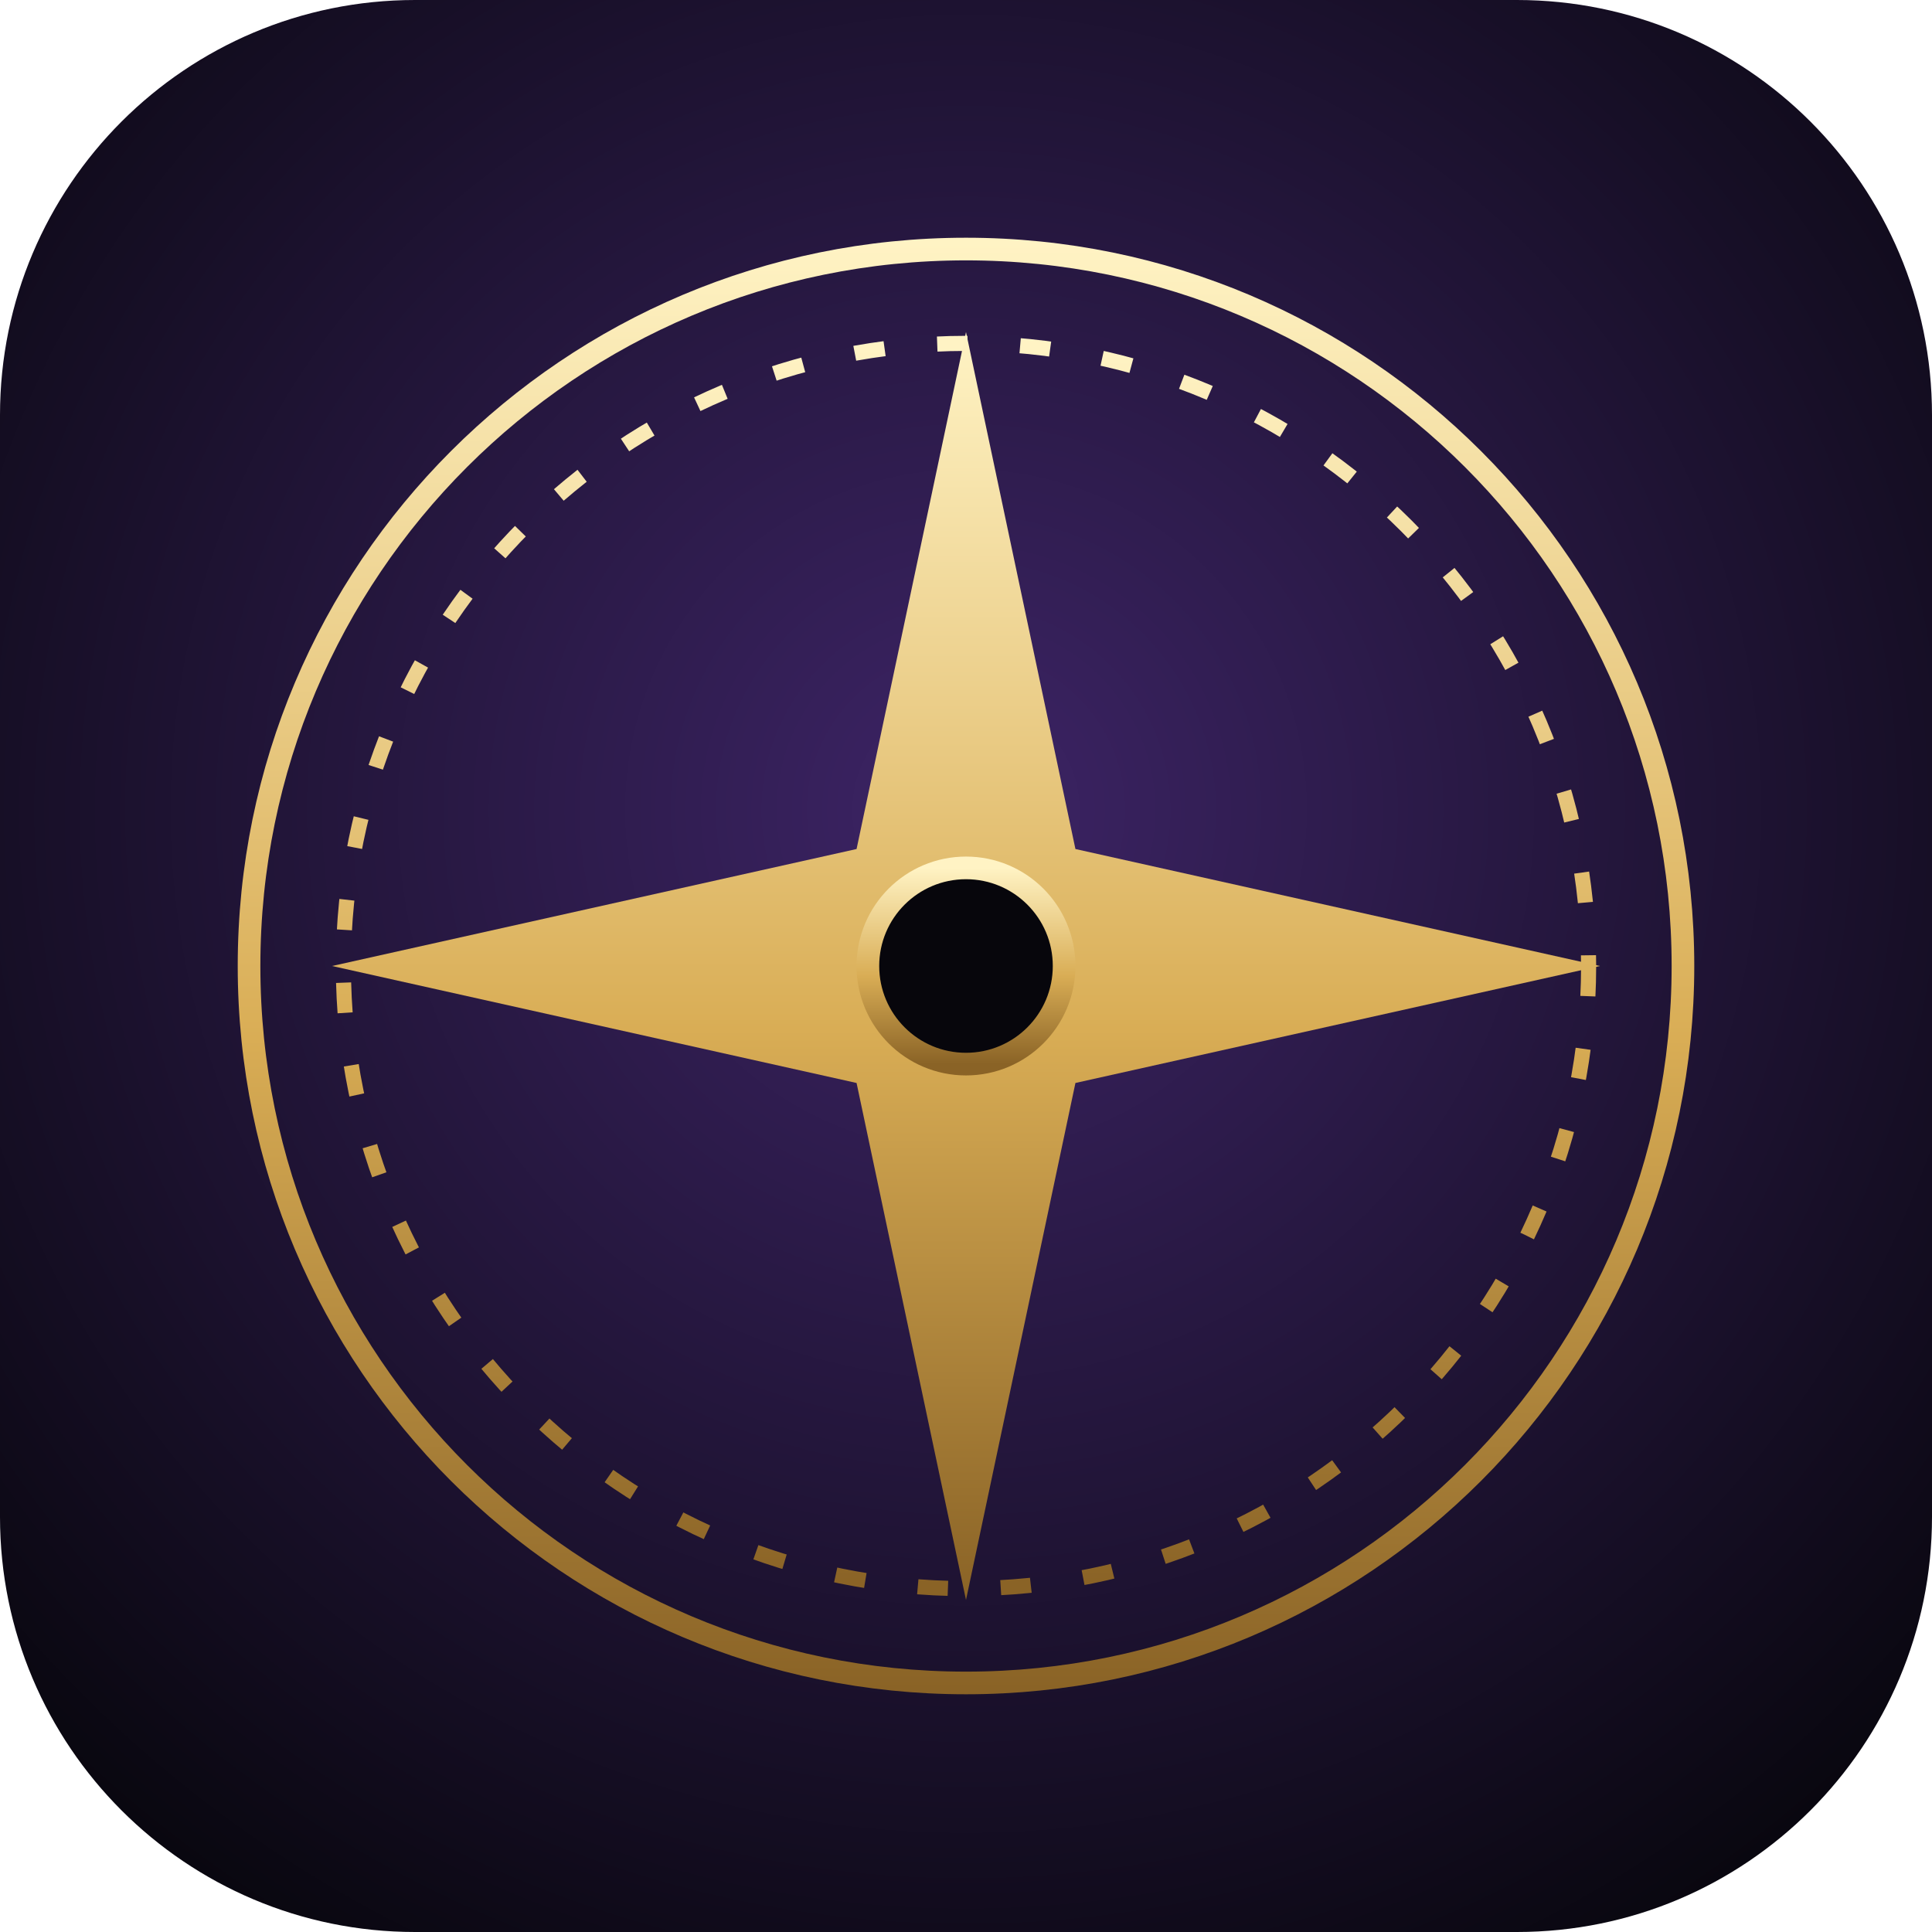
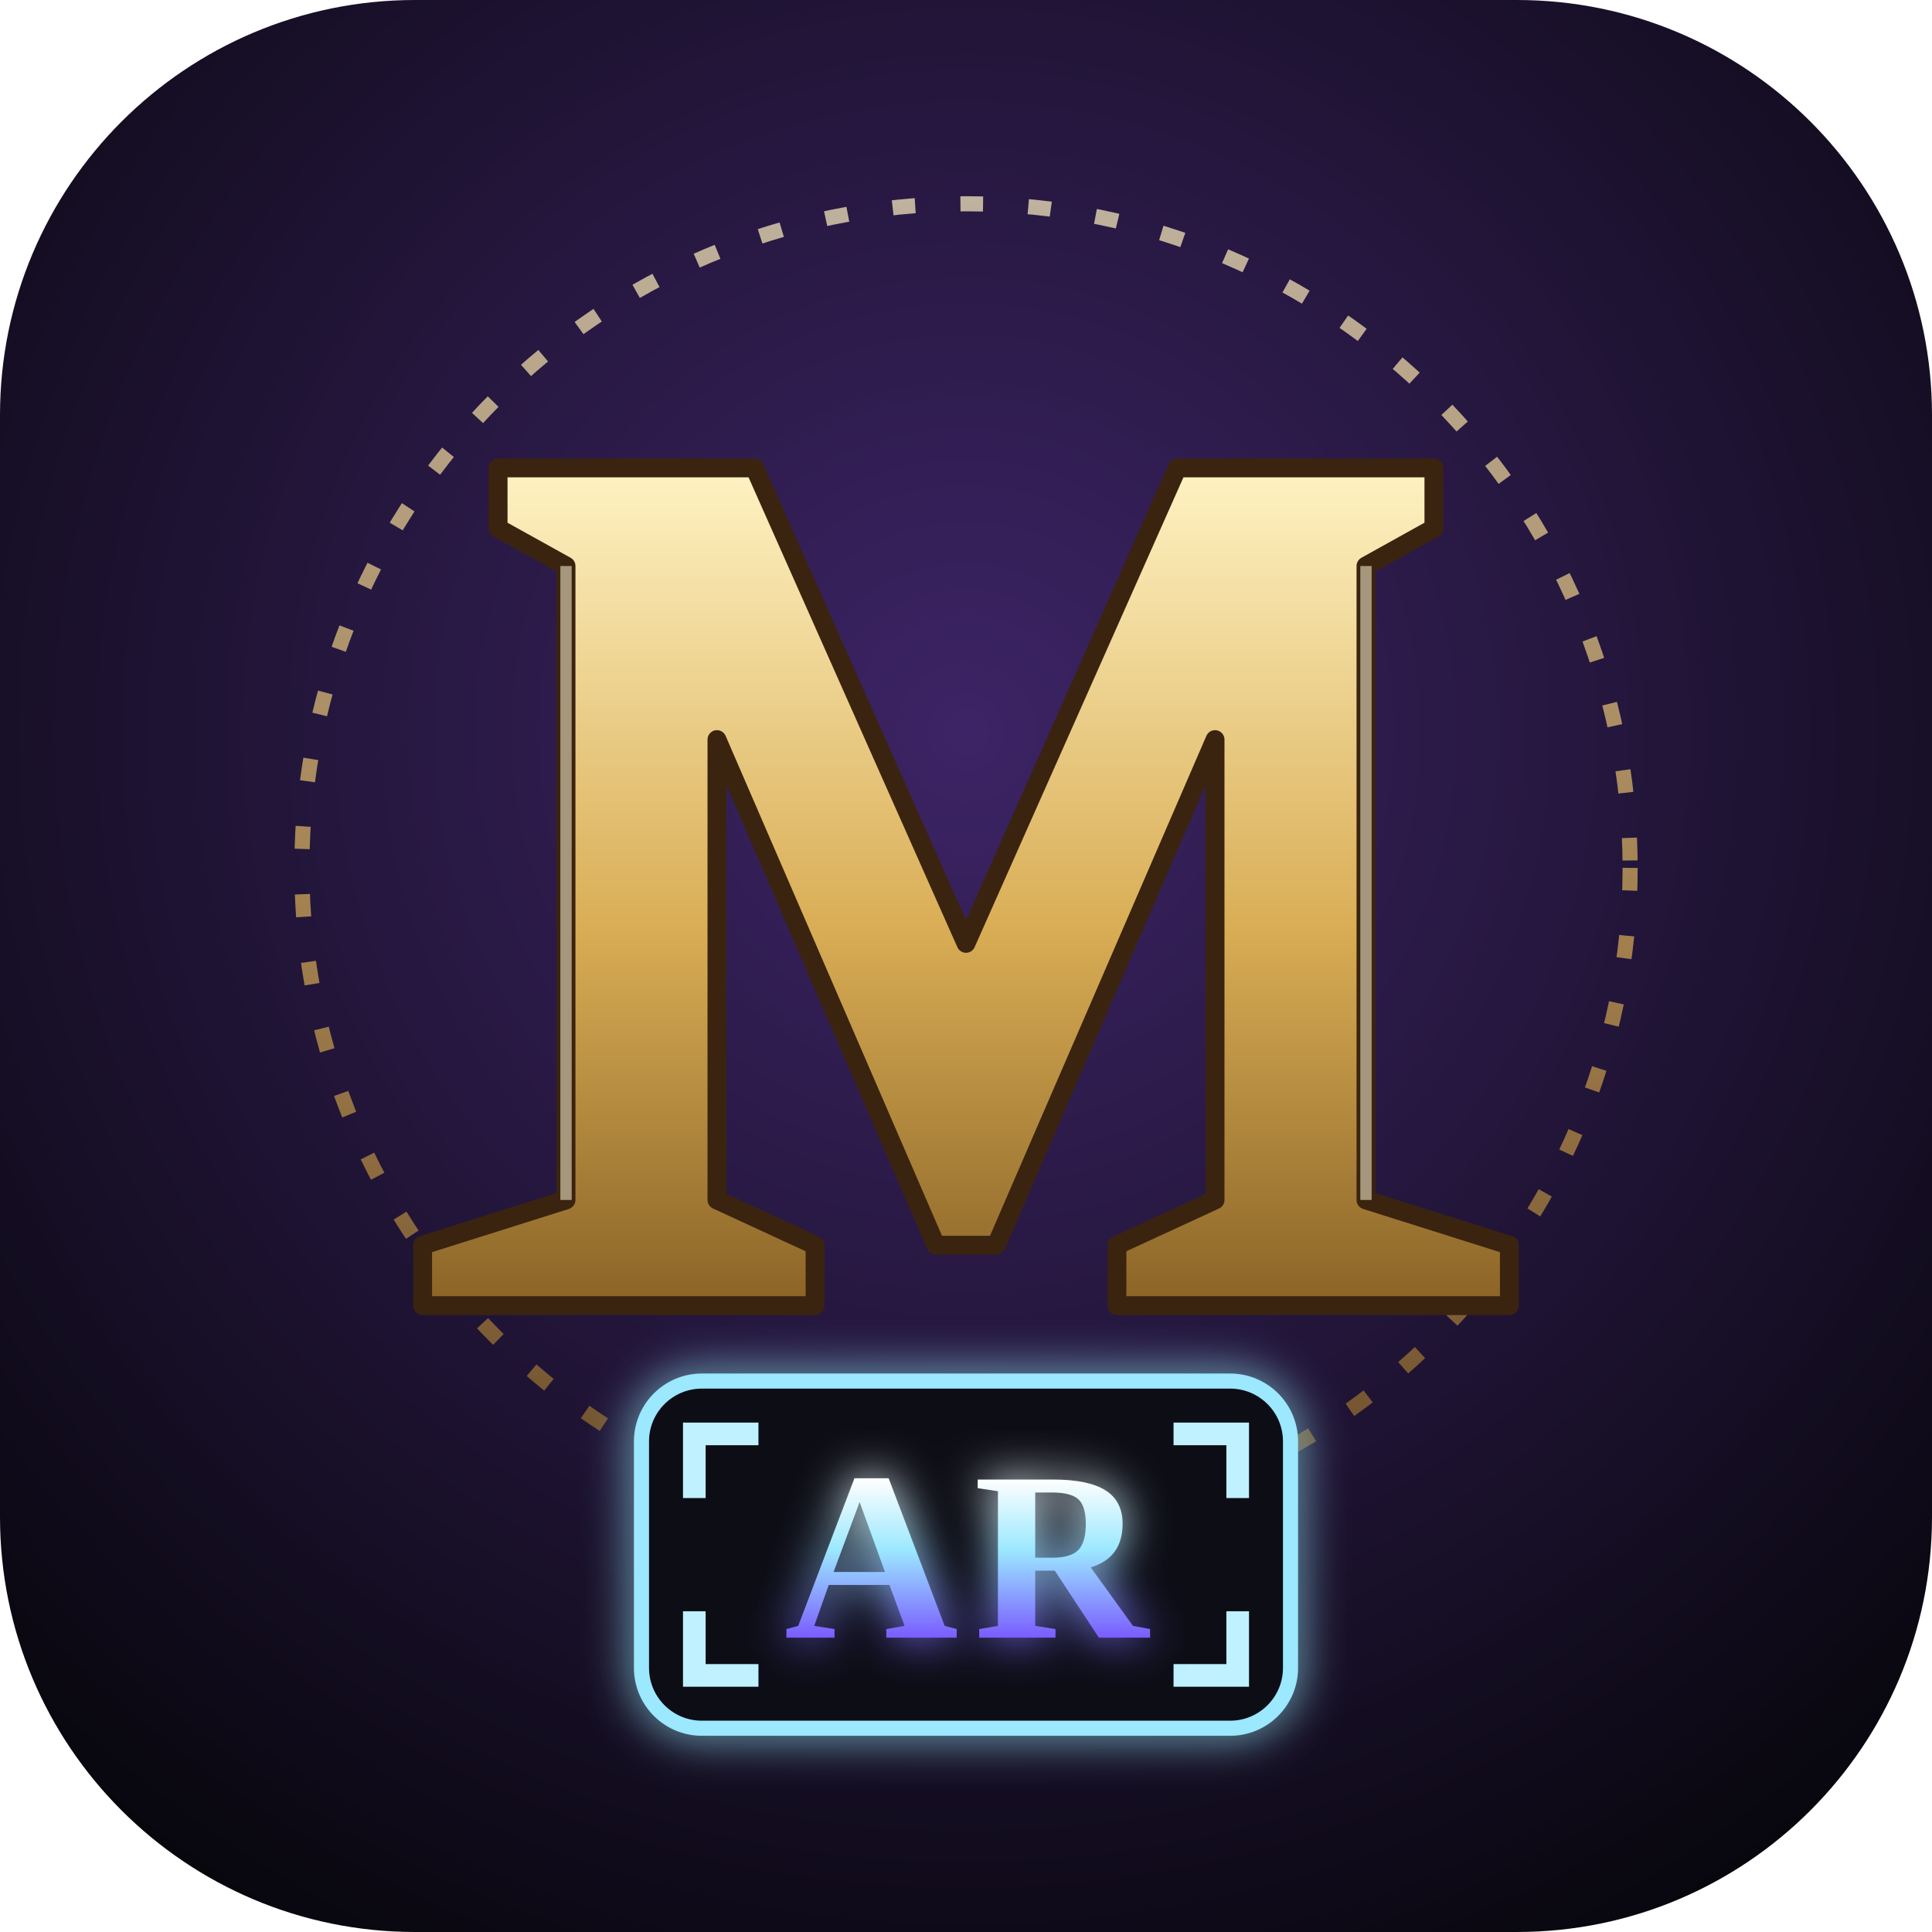
<svg xmlns="http://www.w3.org/2000/svg" viewBox="0 0 512 512">
  <defs>
-     <radialGradient id="g" cx="50%" cy="42%" r="70%">
+     <radialGradient id="g" cx="50%" cy="38%" r="72%">
      <stop offset="0" stop-color="#3d2466" />
      <stop offset="1" stop-color="#07060c" />
    </radialGradient>
    <linearGradient id="gold" x1="0" y1="0" x2="0" y2="1">
      <stop offset="0" stop-color="#fff3c4" />
      <stop offset=".55" stop-color="#d9ad55" />
      <stop offset="1" stop-color="#8a6326" />
    </linearGradient>
+     <linearGradient id="ar" x1="0" y1="0" x2="0" y2="1">
+       <stop offset="0" stop-color="#ffffff" />
+       <stop offset=".45" stop-color="#9be8ff" />
+       <stop offset="1" stop-color="#7a5cff" />
+     </linearGradient>
+     <filter id="glow" x="-30%" y="-30%" width="160%" height="160%">
+       <feGaussianBlur stdDeviation="6" result="b" />
+       <feMerge>
+         <feMergeNode in="b" />
+         <feMergeNode in="SourceGraphic" />
+       </feMerge>
+     </filter>
  </defs>
  <rect width="512" height="512" rx="110" fill="url(#g)" />
-   <g fill="none" stroke="url(#gold)" stroke-width="6">
-     <circle cx="256" cy="256" r="190" />
-     <circle cx="256" cy="256" r="165" stroke-dasharray="8 14" stroke-width="4" />
+   <circle cx="256" cy="230" r="176" fill="none" stroke="url(#gold)" stroke-width="4" stroke-dasharray="6 12" opacity=".7" />
+   <path d="M112 330 L150 318 L150 150 L132 140 L132 124 L200 124 L256 250 L312 124 L380 124 L380 140 L362 150 L362 318 L400 330 L400 346 L296 346 L296 330 L322 318 L322 196 L264 330 L248 330 L190 196 L190 318 L216 330 L216 346 L112 346 Z" fill="url(#gold)" stroke="#3a2410" stroke-width="5" stroke-linejoin="round" />
+   <path d="M150 150 L150 318 M362 150 L362 318" stroke="#fff6d6" stroke-width="3" opacity=".55" />
+   <g transform="translate(256 412)">
+     <rect x="-86" y="-46" width="172" height="92" rx="16" fill="#0b0718" stroke="#9be8ff" stroke-width="4" filter="url(#glow)" />
+     <g fill="none" stroke="#bff1ff" stroke-width="6" stroke-linecap="square">
+       <path d="M-72 -18 V-32 H-58 M58 -32 H72 V-18 M72 18 V32 H58 M-58 32 H-72 V18" />
+     </g>
+     <text x="0" y="22" text-anchor="middle" font-family="Cinzel, Georgia, 'Times New Roman', serif" font-weight="900" font-size="64" fill="url(#ar)" letter-spacing="4" filter="url(#glow)">AR</text>
  </g>
-   <path d="M256 88 L285 225 L424 256 L285 287 L256 424 L227 287 L88 256 L227 225 Z" fill="url(#gold)" />
-   <circle cx="256" cy="256" r="26" fill="#07060c" stroke="url(#gold)" stroke-width="6" />
</svg>
